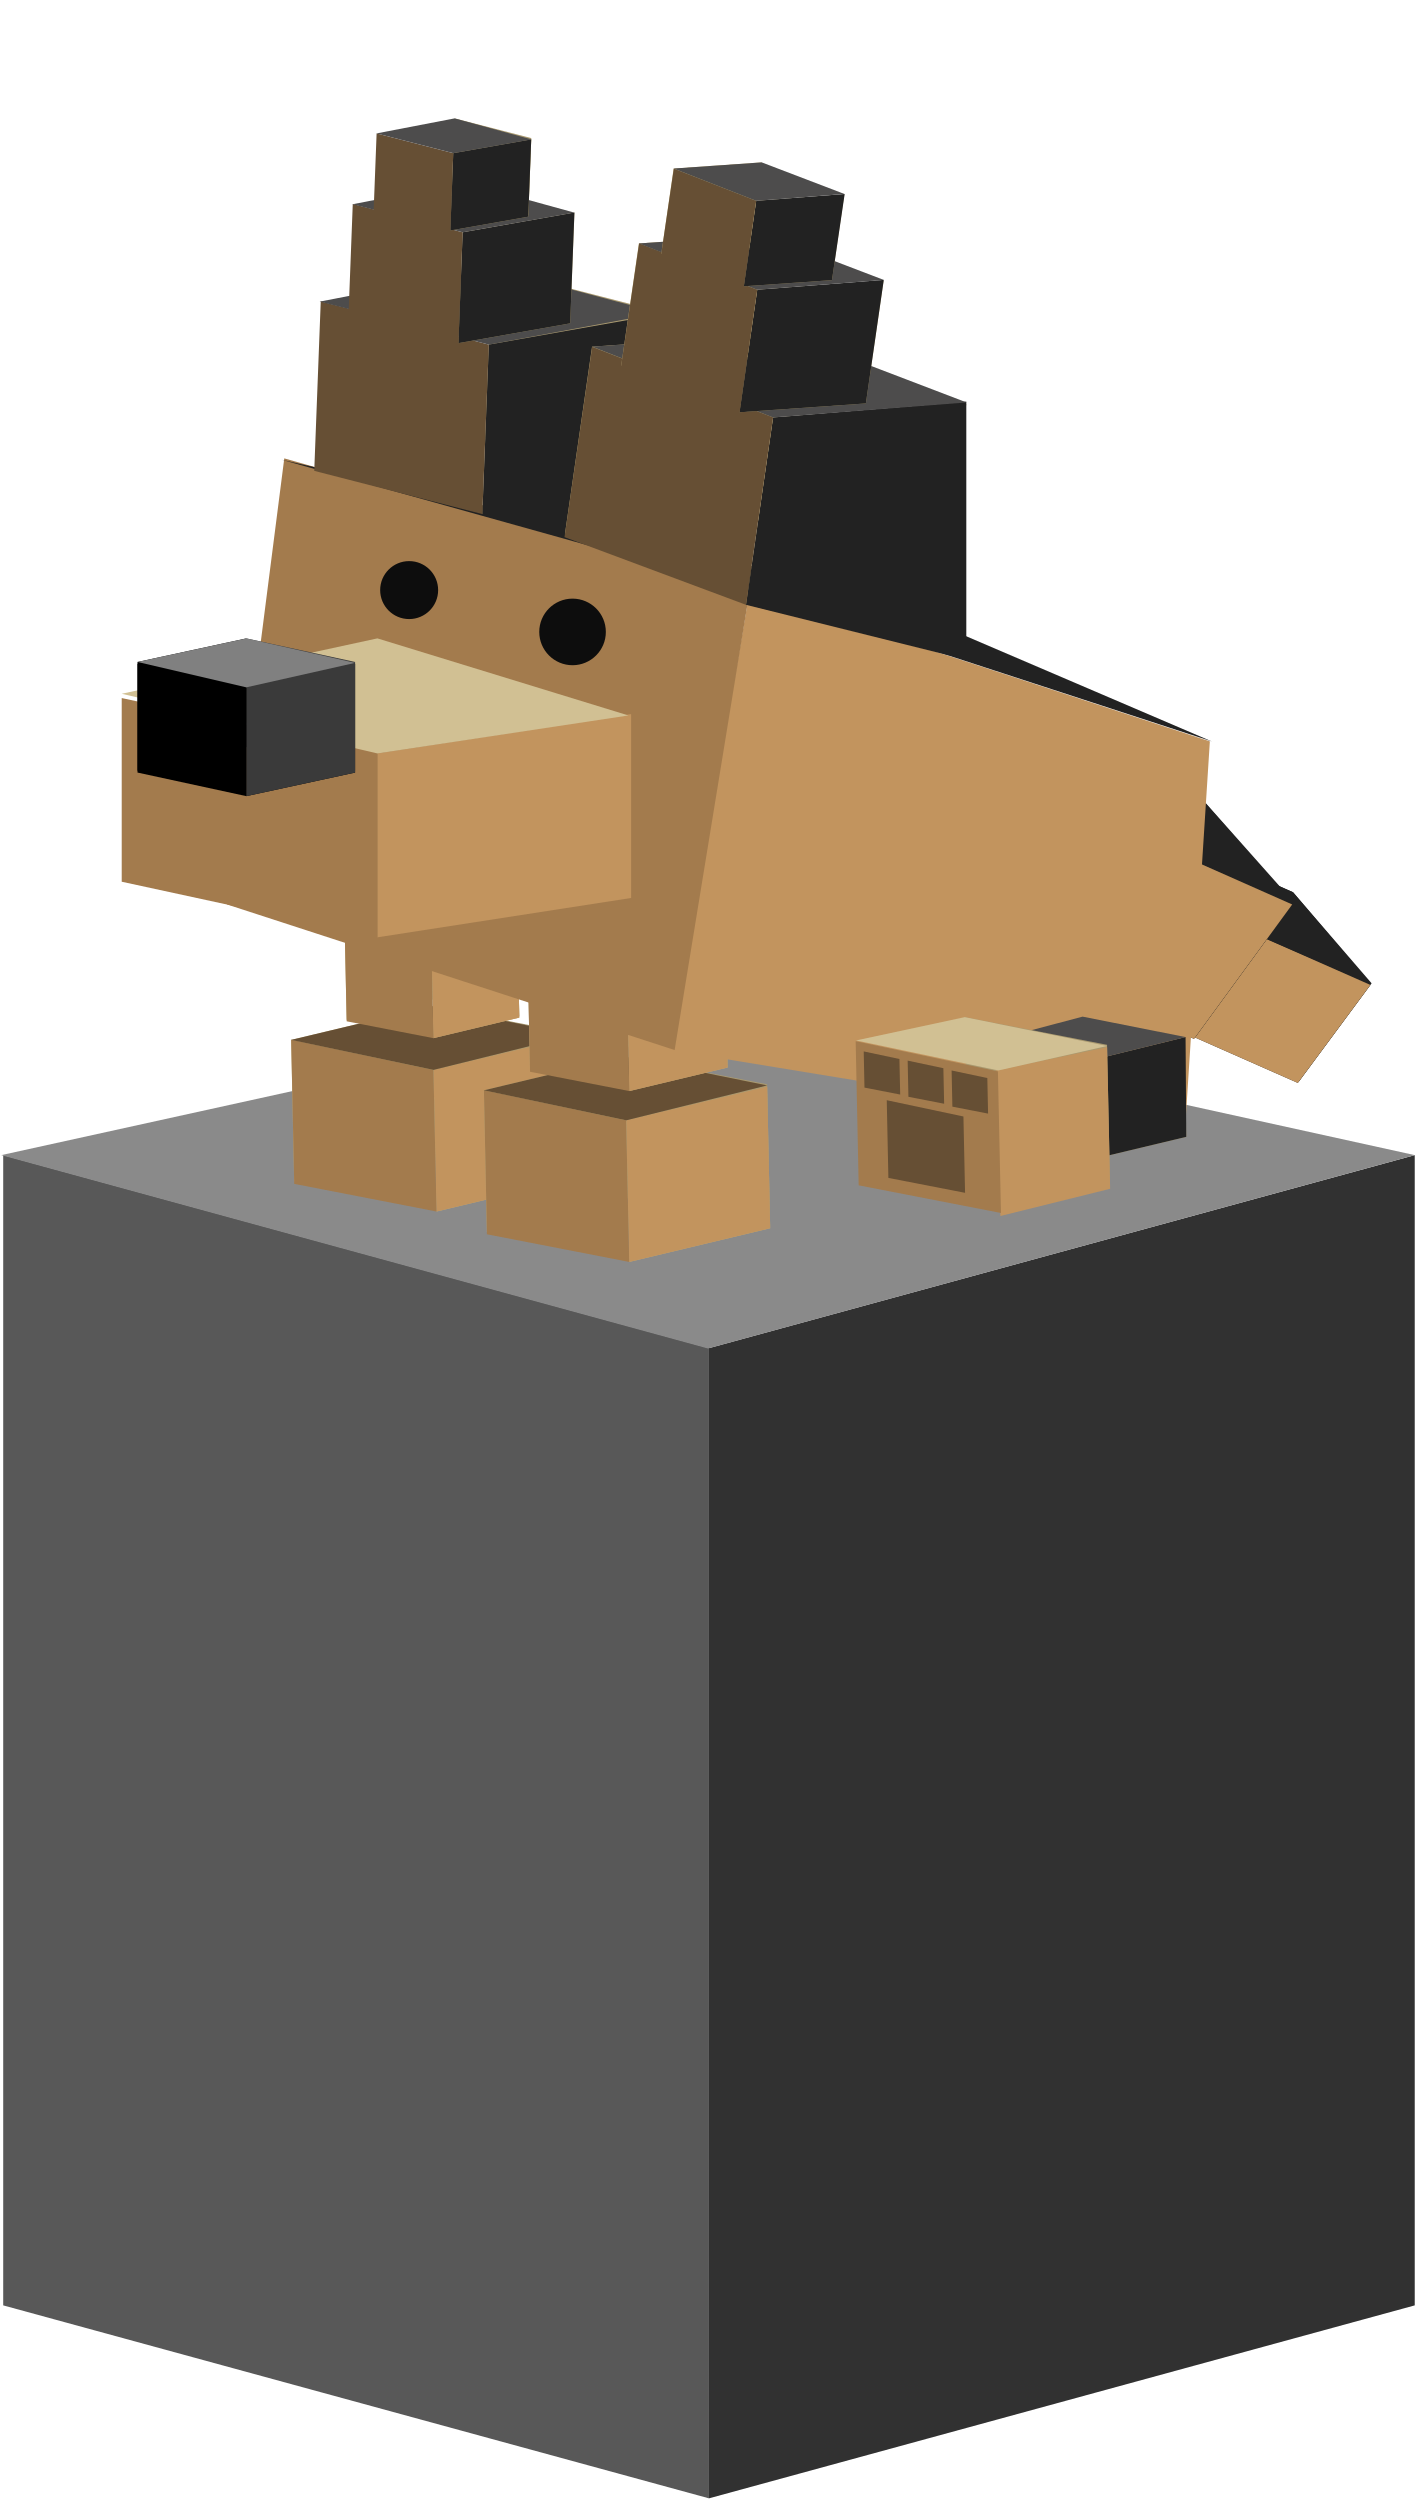
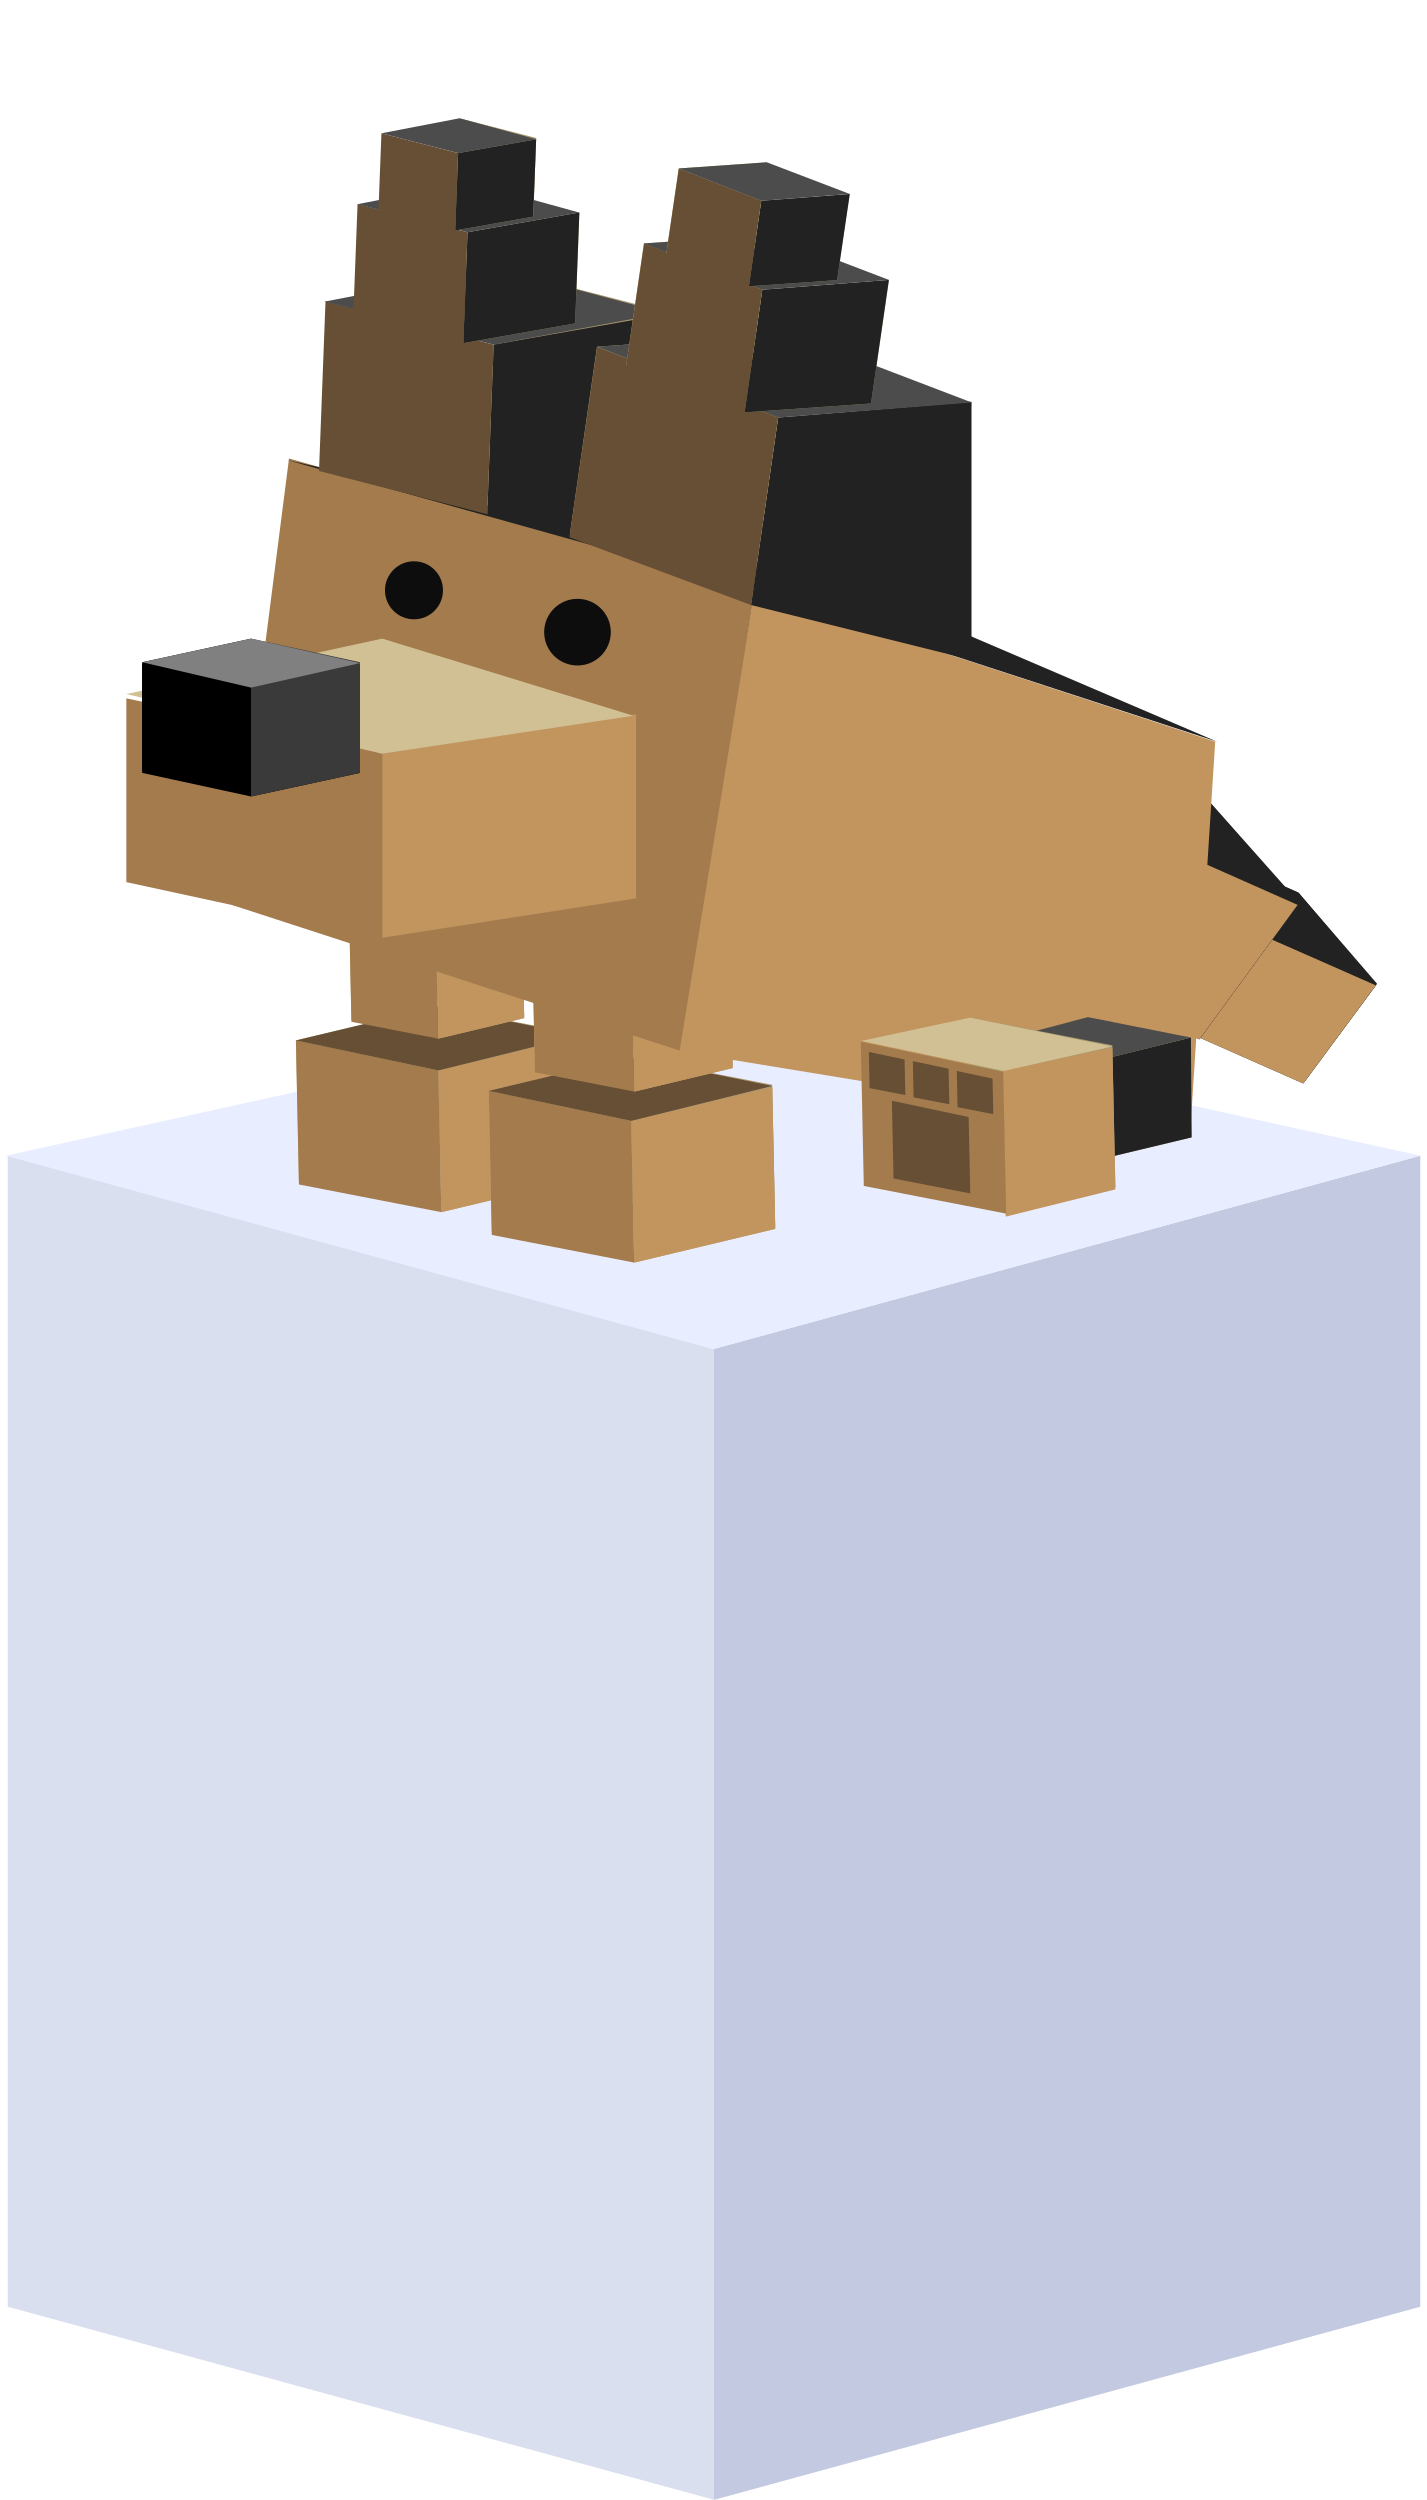
- <svg xmlns="http://www.w3.org/2000/svg" width="521" height="919" viewBox="0 0 521 919" fill="none">
-   <path d="M1.177 847.458L260.618 918.391V495.559L1.177 424.626V847.458Z" fill="#585858" />
-   <path d="M520.058 847.458L260.617 918.391V495.559L520.058 424.626V847.458Z" fill="#313131" />
-   <path d="M260.257 367.466L520.058 424.626L260.257 495.709L0.456 424.626L260.257 367.466Z" fill="#8A8A8A" />
-   <path d="M463.316 344.196L503.756 362.062L477.075 398.085L436.635 380.219L463.316 344.196Z" fill="#222222" />
-   <path d="M504.2 361.462L475.323 327.986L448.641 364.008L477.519 397.485L504.2 361.462Z" fill="#222222" />
-   <path d="M463.316 344.196L503.756 362.062L477.075 398.085L436.635 380.219L463.316 344.196Z" fill="#C2945E" />
-   <path d="M434.884 310.12L475.323 327.986L448.642 364.009L408.202 346.143L434.884 310.12Z" fill="#222222" />
-   <path d="M463.316 344.196L434.438 310.72L407.757 346.743L436.635 380.219L463.316 344.196Z" fill="#222222" />
-   <path d="M434.884 310.12L475.323 327.986L503.979 361.762L463.317 344.196L434.884 310.12Z" fill="#222222" />
-   <path d="M417.778 307.095L475.01 332.482L438.917 381.894L381.685 356.507L417.778 307.095Z" fill="#222222" />
-   <path d="M475.611 331.659L434.02 284.86L397.927 334.272L439.518 381.071L475.611 331.659Z" fill="#222222" />
-   <path d="M417.778 307.095L475.01 332.482L438.917 381.894L381.685 356.507L417.778 307.095Z" fill="#C2945E" />
-   <path d="M376.788 259.472L434.02 284.86L397.927 334.271L340.695 308.884L376.788 259.472Z" fill="#222222" />
-   <path d="M417.778 307.095L376.187 260.296L340.093 309.708L381.685 356.507L417.778 307.095Z" fill="#222222" />
-   <path d="M376.788 259.472L434.02 284.86L475.311 332.071L417.778 307.095L376.788 259.472Z" fill="#222222" />
-   <path d="M159.338 393.299L211.159 380.904L212.274 432.966L160.453 445.361L159.338 393.299Z" fill="#BDAA79" />
-   <path d="M211.141 380.036L158.837 369.871L159.952 421.933L212.256 432.098L211.141 380.036Z" fill="#A9996F" />
-   <path d="M159.338 393.299L211.159 380.904L212.274 432.966L160.453 445.361L159.338 393.299Z" fill="#C2945E" />
-   <path d="M107.016 382.266L158.836 369.87L159.951 421.933L108.131 434.328L107.016 382.266Z" fill="#BDAA79" />
-   <path d="M159.338 393.299L107.04 382.204L108.149 435.196L160.453 445.361L159.338 393.299Z" fill="#A37B4D" />
-   <path d="M107.016 382.266L158.836 369.87L211.15 380.469L159.338 393.298L107.016 382.266Z" fill="#664F34" />
-   <path d="M158.636 349.896L190.222 342.34L190.901 374.074L159.315 381.629L158.636 349.896Z" fill="#BDAA79" />
-   <path d="M190.211 341.811L158.33 335.616L159.01 367.349L190.89 373.545L190.211 341.811Z" fill="#A9996F" />
-   <path d="M158.636 349.896L190.222 342.34L190.901 374.074L159.315 381.629L158.636 349.896Z" fill="#C2945E" />
-   <path d="M126.743 343.17L158.33 335.615L159.009 367.349L127.423 374.904L126.743 343.17Z" fill="#BDAA79" />
-   <path d="M158.636 349.896L126.755 343.7L127.434 375.433L159.315 381.629L158.636 349.896Z" fill="#A37B4D" />
-   <path d="M126.743 343.17L158.33 335.615L190.216 342.076L158.635 349.895L126.743 343.17Z" fill="#664F34" />
-   <path d="M230.181 411.831L282.001 399.436L283.116 451.498L231.296 463.893L230.181 411.831Z" fill="#BDAA79" />
-   <path d="M281.984 398.568L229.68 388.403L230.795 440.465L283.099 450.63L281.984 398.568Z" fill="#A9996F" />
-   <path d="M230.181 411.831L282.001 399.436L283.116 451.498L231.296 463.893L230.181 411.831Z" fill="#C2945E" />
-   <path d="M177.858 400.798L229.679 388.403L230.794 440.465L178.973 452.86L177.858 400.798Z" fill="#BDAA79" />
-   <path d="M230.18 411.831L177.883 400.736L178.991 453.728L231.295 463.893L230.18 411.831Z" fill="#A37B4D" />
-   <path d="M177.858 400.798L229.679 388.403L281.992 399.002L230.181 411.831L177.858 400.798Z" fill="#664F34" />
-   <path d="M230.55 364.758L266.697 356.112L267.475 392.427L231.328 401.074L230.55 364.758Z" fill="#BDAA79" />
-   <path d="M266.685 355.506L230.2 348.416L230.978 384.732L267.462 391.822L266.685 355.506Z" fill="#A9996F" />
-   <path d="M230.55 364.758L266.697 356.112L267.475 392.427L231.328 401.074L230.55 364.758Z" fill="#C2945E" />
-   <path d="M194.053 357.062L230.201 348.415L230.978 384.731L194.831 393.377L194.053 357.062Z" fill="#BDAA79" />
-   <path d="M230.55 364.758L194.066 357.667L194.843 393.983L231.328 401.074L230.55 364.758Z" fill="#A37B4D" />
-   <path d="M194.053 357.062L230.201 348.415L266.691 355.809L230.551 364.757L194.053 357.062Z" fill="#664F34" />
-   <path d="M275.588 217.102L444.745 272.537L435.5 417L246.5 386L275.588 217.102Z" fill="#C2945E" />
-   <path d="M275.588 217.102L104.5 168.499L83.5 332.499L248 385.999L275.588 217.102Z" fill="#A37B4D" />
-   <path d="M103.499 168.999L316 217.102L445.553 272.591L275.588 217.102L103.499 168.999Z" fill="#222222" />
-   <path d="M399.154 390.228L435.301 381.582L436.079 417.898L399.932 426.544L399.154 390.228Z" fill="#BDAA79" />
-   <path d="M399.154 390.228L435.815 381.217L436.079 417.898L399.931 426.544L399.154 390.228Z" fill="#222222" />
-   <path d="M399.154 390.228L362.67 383.137L363.447 419.453L399.932 426.544L399.154 390.228Z" fill="#0D0D0D" />
-   <path d="M362.376 383.131L397.951 373.713L435.816 381.228L399.029 390.289L362.376 383.131Z" fill="#4D4C4C" />
-   <path d="M406.948 384.065L354.644 373.9L355.759 425.962L408.063 436.127L406.948 384.065Z" fill="#A9996F" />
-   <path d="M366 393.5L406.965 384.933L408.08 436.995L367.75 447L366 393.5Z" fill="#C2945E" />
-   <path d="M366.837 393.835L314.539 382.74L315.648 435.733L367.952 445.898L366.837 393.835Z" fill="#A37B4D" />
-   <path d="M354.157 410.421L325.97 404.441L326.567 433.003L354.758 438.482L354.157 410.421Z" fill="#664F34" />
-   <path d="M330.629 389.287L317.501 386.502L317.779 399.804L330.909 402.356L330.629 389.287Z" fill="#664F34" />
-   <path d="M346.784 392.67L333.657 389.885L333.935 403.187L347.064 405.738L346.784 392.67Z" fill="#664F34" />
-   <path d="M362.94 396.291L349.812 393.506L350.091 406.808L363.22 409.36L362.94 396.291Z" fill="#664F34" />
-   <path d="M314.678 382.467L354.643 373.899L406.956 384.499L367 393.5L314.678 382.467Z" fill="#D1C093" />
-   <path d="M138.728 276.963L232 262.5V330.093L138.728 344.556V276.963Z" fill="#C2945E" />
-   <path d="M138.728 276.963L44.743 256.6V324.126L138.728 344.49V276.963Z" fill="#A37B4D" />
-   <path d="M44.743 255.033L138.728 234.67L231 263L138.728 276.963L44.743 255.033Z" fill="#D1C093" />
-   <path d="M90.536 252.667L130.529 244.002V283.996L90.536 292.661V252.667Z" fill="black" />
-   <path d="M130.529 243.335L90.536 234.67V274.663L130.529 283.329V243.335Z" fill="#3A3A3A" />
-   <path d="M90.536 252.667L130.529 244.002V283.996L90.536 292.661V252.667Z" fill="#3A3A3A" />
-   <path d="M50.542 243.335L90.535 234.67V274.664L50.542 283.329V243.335Z" fill="black" />
-   <path d="M90.536 252.667L50.542 244.002V283.996L90.536 292.661V252.667Z" fill="black" />
-   <path d="M50.542 243.335L90.535 234.67L130.529 243.669L90.535 252.667L50.542 243.335Z" fill="#808080" />
-   <circle cx="210.468" cy="232.296" r="12.24" fill="#0D0D0D" />
-   <circle cx="150.403" cy="216.917" r="10.656" fill="#0D0D0D" />
-   <path d="M179.693 126.674L242.516 115.564L240.127 177.869L177.304 188.979L179.693 126.674Z" fill="#BDAA79" />
-   <path d="M242.556 114.526L180.768 98.637L178.379 160.942L240.166 176.831L242.556 114.526Z" fill="#A9996F" />
-   <path d="M179.693 126.674L242.516 115.564L251.5 209L177.304 188.979L179.693 126.674Z" fill="#222222" />
-   <path d="M179.693 126.674L117.906 110.785L115.516 173.09L177.304 188.979L179.693 126.674Z" fill="#664F34" />
-   <path d="M117.5 110.875L180.768 98.637L242.536 115.045L179.693 126.674L117.5 110.875Z" fill="#4D4C4C" />
-   <path d="M170.079 85.389L211.159 78.124L209.596 118.865L168.516 126.13L170.079 85.389Z" fill="#BDAA79" />
-   <path d="M170.079 85.389L211.159 78.124L209.596 118.865L168.516 126.13L170.079 85.389Z" fill="#222222" />
-   <path d="M170.079 85.389L129.676 74.999L128.114 115.74L168.516 126.13L170.079 85.389Z" fill="#664F34" />
-   <path d="M129.562 75.094L170.782 67.055L211.125 78.156L170.079 85.389L129.562 75.094Z" fill="#4D4C4C" />
-   <path d="M284.184 153.46L355.215 148.503L345.25 217.374L274.22 222.332L284.184 153.46Z" fill="#BDAA79" />
-   <path d="M284.184 153.46L355.215 147.625L355.215 242.5L274.22 222.332L284.184 153.46Z" fill="#222222" />
-   <path d="M217.638 127.425L288.668 122.468L278.704 191.339L207.673 196.297L217.638 127.425Z" fill="#BDAA79" />
-   <path d="M284.184 153.46L217.688 127.5L207.507 197.445L274.22 222.332L284.184 153.46Z" fill="#664F34" />
-   <path d="M217.638 127.425L288.668 122.468L355.298 147.929L284.184 153.46L217.638 127.425Z" fill="#4D4C4C" />
-   <path d="M278.36 106.51L324.806 103.268L318.29 148.303L271.844 151.544L278.36 106.51Z" fill="#BDAA79" />
-   <path d="M278.36 106.51L324.875 102.875L318.29 148.303L271.844 151.544L278.36 106.51Z" fill="#222222" />
-   <path d="M234.846 89.486L281.292 86.244L274.776 131.279L228.33 134.52L234.846 89.486Z" fill="#BDAA79" />
-   <path d="M278.36 106.51L234.938 89.438L228.221 135.271L271.844 151.544L278.36 106.51Z" fill="#664F34" />
-   <path d="M234.846 89.486L281.292 86.244L324.861 102.893L278.36 106.51L234.846 89.486Z" fill="#4D4C4C" />
-   <path d="M166.624 56.304L195.279 51.237L194.189 79.655L165.534 84.723L166.624 56.304Z" fill="#BDAA79" />
-   <path d="M195.297 50.763L167.115 43.516L166.025 71.935L194.207 79.182L195.297 50.763Z" fill="#A9996F" />
-   <path d="M166.624 56.304L195.279 51.237L194.189 79.655L165.534 84.723L166.624 56.304Z" fill="#222222" />
-   <path d="M166.624 56.304L138.441 49.057L137.351 77.475L165.534 84.723L166.624 56.304Z" fill="#664F34" />
-   <path d="M138.374 49.047L167.115 43.516L195.375 51.249L166.624 56.304L138.374 49.047Z" fill="#4D4C4C" />
-   <path d="M277.972 73.828L310.37 71.567L305.825 102.98L273.427 105.241L277.972 73.828Z" fill="#BDAA79" />
-   <path d="M277.972 73.828L310.5 71.312L305.825 102.98L273.427 105.242L277.972 73.828Z" fill="#222222" />
-   <path d="M247.619 61.953L280.017 59.692L275.472 91.106L243.074 93.367L247.619 61.953Z" fill="#BDAA79" />
-   <path d="M277.972 73.828L247.688 62L242.998 93.89L273.427 105.242L277.972 73.828Z" fill="#664F34" />
-   <path d="M247.619 61.953L280.017 59.692L310.408 71.305L277.972 73.828L247.619 61.953Z" fill="#4D4C4C" />
+ <svg xmlns="http://www.w3.org/2000/svg" width="198" height="347" viewBox="0 0 198 347" fill="none">
+   <path d="M1.078 320.175L99.105 346.976V187.214L1.078 160.413V320.175Z" fill="#DADFEF" />
+   <path d="M197.131 320.175L99.105 346.976V187.214L197.131 160.413V320.175Z" fill="#C2C9E0" />
+   <path d="M98.968 138.816L197.131 160.413L98.968 187.271L0.806 160.413L98.968 138.816Z" fill="#E8EDFF" />
+   <path d="M175.691 130.023L190.97 136.774L180.889 150.385L165.61 143.634L175.691 130.023Z" fill="#222222" />
+   <path d="M191.139 136.547L180.228 123.898L170.147 137.509L181.058 150.158L191.139 136.547Z" fill="#222222" />
+   <path d="M175.691 130.023L190.97 136.774L180.889 150.385L165.61 143.634L175.691 130.023Z" fill="#C2945E" />
+   <path d="M164.949 117.148L180.228 123.899L170.147 137.509L154.867 130.759L164.949 117.148Z" fill="#222222" />
+   <path d="M175.691 130.023L164.78 117.375L154.698 130.986L165.61 143.634L175.691 130.023Z" fill="#222222" />
+   <path d="M164.949 117.148L180.228 123.899L191.055 136.661L175.692 130.024L164.949 117.148Z" fill="#222222" />
+   <path d="M158.485 116.005L180.109 125.598L166.472 144.267L144.847 134.675L158.485 116.005Z" fill="#222222" />
+   <path d="M180.336 125.286L164.621 107.604L150.984 126.273L166.699 143.956L180.336 125.286Z" fill="#222222" />
+   <path d="M158.485 116.005L180.109 125.598L166.472 144.267L144.847 134.675L158.485 116.005Z" fill="#C2945E" />
+   <path d="M142.997 98.012L164.622 107.604L150.984 126.273L129.36 116.681L142.997 98.012Z" fill="#222222" />
+   <path d="M158.485 116.005L142.77 98.323L129.133 116.992L144.847 134.675L158.485 116.005Z" fill="#222222" />
+   <path d="M142.997 98.012L164.622 107.604L180.223 125.442L158.485 116.005L142.997 98.012Z" fill="#222222" />
+   <path d="M60.836 148.576L80.416 143.893L80.838 163.564L61.258 168.247L60.836 148.576Z" fill="#BDAA79" />
+   <path d="M80.41 143.565L60.647 139.724L61.069 159.395L80.831 163.236L80.41 143.565Z" fill="#A9996F" />
+   <path d="M60.836 148.576L80.416 143.893L80.838 163.564L61.258 168.247L60.836 148.576Z" fill="#C2945E" />
+   <path d="M41.067 144.407L60.647 139.724L61.068 159.395L41.488 164.078L41.067 144.407Z" fill="#BDAA79" />
+   <path d="M60.837 148.576L41.077 144.384L41.496 164.407L61.258 168.248L60.837 148.576Z" fill="#A37B4D" />
+   <path d="M41.067 144.407L60.647 139.724L80.413 143.729L60.836 148.576L41.067 144.407Z" fill="#664F34" />
+   <path d="M60.569 132.176L72.504 129.322L72.76 141.312L60.826 144.167L60.569 132.176Z" fill="#BDAA79" />
+   <path d="M72.5 129.122L60.454 126.781L60.711 138.771L72.757 141.112L72.5 129.122Z" fill="#A9996F" />
+   <path d="M60.569 132.176L72.504 129.322L72.76 141.312L60.826 144.167L60.569 132.176Z" fill="#C2945E" />
+   <path d="M48.52 129.635L60.454 126.781L60.711 138.771L48.776 141.626L48.52 129.635Z" fill="#BDAA79" />
+   <path d="M60.569 132.176L48.524 129.835L48.78 141.825L60.826 144.167L60.569 132.176Z" fill="#A37B4D" />
+   <path d="M48.52 129.635L60.454 126.781L72.502 129.222L60.569 132.176L48.52 129.635Z" fill="#664F34" />
+   <path d="M87.604 155.578L107.184 150.895L107.605 170.566L88.025 175.25L87.604 155.578Z" fill="#BDAA79" />
+   <path d="M107.177 150.567L87.415 146.726L87.836 166.398L107.599 170.238L107.177 150.567Z" fill="#A9996F" />
+   <path d="M87.604 155.578L107.184 150.895L107.605 170.566L88.025 175.25L87.604 155.578Z" fill="#C2945E" />
+   <path d="M67.834 151.41L87.414 146.726L87.836 166.398L68.256 171.081L67.834 151.41Z" fill="#BDAA79" />
+   <path d="M87.604 155.579L67.844 151.386L68.263 171.409L88.025 175.25L87.604 155.579Z" fill="#A37B4D" />
+   <path d="M67.834 151.41L87.414 146.726L107.18 150.731L87.604 155.578L67.834 151.41Z" fill="#664F34" />
+   <path d="M87.742 137.793L101.4 134.526L101.694 148.247L88.036 151.514L87.742 137.793Z" fill="#BDAA79" />
+   <path d="M101.396 134.297L87.611 131.618L87.904 145.339L101.69 148.018L101.396 134.297Z" fill="#A9996F" />
+   <path d="M87.742 137.793L101.4 134.526L101.694 148.247L88.036 151.514L87.742 137.793Z" fill="#C2945E" />
+   <path d="M73.953 134.885L87.611 131.618L87.905 145.339L74.247 148.606L73.953 134.885Z" fill="#BDAA79" />
+   <path d="M87.742 137.793L73.957 135.113L74.251 148.835L88.036 151.514L87.742 137.793Z" fill="#A37B4D" />
+   <path d="M73.953 134.885L87.611 131.618L101.399 134.411L87.743 137.792L73.953 134.885Z" fill="#664F34" />
+   <path d="M104.758 82.002L168.672 102.948L165.179 157.531L93.768 145.818L104.758 82.002Z" fill="#C2945E" />
+   <path d="M104.759 82.002L40.115 63.639L32.181 125.604L94.335 145.818L104.759 82.002Z" fill="#A37B4D" />
+   <path d="M39.737 63.828L120.028 82.003L168.978 102.968L104.759 82.003L39.737 63.828Z" fill="#222222" />
+   <path d="M151.446 147.416L165.104 144.149L165.398 157.87L151.74 161.137L151.446 147.416Z" fill="#BDAA79" />
+   <path d="M151.446 147.416L165.298 144.011L165.398 157.87L151.74 161.137L151.446 147.416Z" fill="#222222" />
+   <path d="M151.446 147.416L137.661 144.736L137.955 158.458L151.74 161.137L151.446 147.416Z" fill="#0D0D0D" />
+   <path d="M137.55 144.734L150.992 141.176L165.299 144.015L151.399 147.439L137.55 144.734Z" fill="#4D4C4C" />
+   <path d="M154.392 145.087L134.63 141.246L135.051 160.918L154.813 164.758L154.392 145.087Z" fill="#A9996F" />
+   <path d="M138.921 148.652L154.399 145.415L154.82 165.086L139.582 168.867L138.921 148.652Z" fill="#C2945E" />
+   <path d="M139.236 148.779L119.476 144.587L119.895 164.609L139.658 168.45L139.236 148.779Z" fill="#A37B4D" />
+   <path d="M134.446 155.046L123.796 152.786L124.021 163.578L134.673 165.648L134.446 155.046Z" fill="#664F34" />
+   <path d="M125.556 147.06L120.596 146.008L120.701 151.034L125.662 151.998L125.556 147.06Z" fill="#664F34" />
+   <path d="M131.661 148.338L126.7 147.286L126.806 152.312L131.766 153.276L131.661 148.338Z" fill="#664F34" />
+   <path d="M137.764 149.707L132.804 148.655L132.909 153.681L137.87 154.645L137.764 149.707Z" fill="#664F34" />
+   <path d="M119.529 144.483L134.629 141.246L154.395 145.251L139.299 148.652L119.529 144.483Z" fill="#D1C093" />
+   <path d="M53.048 104.62L88.29 99.156V124.695L53.048 130.159V104.62Z" fill="#C2945E" />
+   <path d="M53.048 104.62L17.537 96.926V122.44L53.048 130.134V104.62Z" fill="#A37B4D" />
+   <path d="M17.538 96.334L53.049 88.64L87.913 99.344L53.049 104.62L17.538 96.334Z" fill="#D1C093" />
+   <path d="M34.839 95.44L49.95 92.166V107.277L34.839 110.551V95.44Z" fill="black" />
+   <path d="M49.95 91.914L34.839 88.64V103.751L49.95 107.025V91.914Z" fill="#3A3A3A" />
+   <path d="M34.839 95.44L49.95 92.166V107.277L34.839 110.551V95.44Z" fill="#3A3A3A" />
+   <path d="M19.729 91.914L34.84 88.64V103.751L19.729 107.025V91.914Z" fill="black" />
+   <path d="M34.839 95.44L19.728 92.166V107.277L34.839 110.551V95.44Z" fill="black" />
+   <path d="M19.729 91.914L34.84 88.64L49.951 92.04L34.84 95.44L19.729 91.914Z" fill="#808080" />
+   <circle cx="80.154" cy="87.744" r="4.625" fill="#0D0D0D" />
+   <circle cx="57.46" cy="81.933" r="4.026" fill="#0D0D0D" />
+   <path d="M68.527 47.836L92.264 43.638L91.361 67.179L67.624 71.377L68.527 47.836Z" fill="#BDAA79" />
+   <path d="M92.28 43.245L68.934 37.242L68.031 60.783L91.377 66.787L92.28 43.245Z" fill="#A9996F" />
+   <path d="M68.527 47.836L92.264 43.638L95.658 78.941L67.624 71.377L68.527 47.836Z" fill="#222222" />
+   <path d="M68.527 47.836L45.181 41.832L44.279 65.373L67.624 71.377L68.527 47.836Z" fill="#664F34" />
+   <path d="M45.029 41.866L68.934 37.242L92.272 43.442L68.528 47.836L45.029 41.866Z" fill="#4D4C4C" />
+   <path d="M64.895 32.237L80.417 29.492L79.827 44.885L64.305 47.63L64.895 32.237Z" fill="#BDAA79" />
+   <path d="M64.895 32.237L80.417 29.492L79.827 44.885L64.305 47.63L64.895 32.237Z" fill="#222222" />
+   <path d="M64.895 32.237L49.63 28.311L49.04 43.705L64.305 47.63L64.895 32.237Z" fill="#664F34" />
+   <path d="M49.587 28.347L65.162 25.309L80.405 29.504L64.896 32.237L49.587 28.347Z" fill="#4D4C4C" />
+   <path d="M108.008 57.956L134.846 56.083L131.081 82.105L104.243 83.978L108.008 57.956Z" fill="#BDAA79" />
+   <path d="M108.008 57.956L134.846 55.752L134.846 91.599L104.243 83.979L108.008 57.956Z" fill="#222222" />
+   <path d="M82.865 48.119L109.703 46.246L105.938 72.268L79.1 74.142L82.865 48.119Z" fill="#BDAA79" />
+   <path d="M108.009 57.956L82.884 48.147L79.037 74.575L104.244 83.978L108.009 57.956Z" fill="#664F34" />
+   <path d="M82.865 48.119L109.703 46.246L134.878 55.866L108.009 57.956L82.865 48.119Z" fill="#4D4C4C" />
+   <path d="M105.808 40.217L123.358 38.992L120.896 56.008L103.346 57.232L105.808 40.217Z" fill="#BDAA79" />
+   <path d="M105.808 40.217L123.383 38.843L120.896 56.007L103.346 57.232L105.808 40.217Z" fill="#222222" />
+   <path d="M89.367 33.784L106.916 32.56L104.454 49.575L86.905 50.8L89.367 33.784Z" fill="#BDAA79" />
+   <path d="M105.808 40.217L89.401 33.766L86.864 51.084L103.346 57.232L105.808 40.217Z" fill="#664F34" />
+   <path d="M89.367 33.784L106.916 32.56L123.378 38.85L105.808 40.217L89.367 33.784Z" fill="#4D4C4C" />
+   <path d="M63.59 21.247L74.417 19.332L74.005 30.07L63.179 31.985L63.59 21.247Z" fill="#BDAA79" />
+   <path d="M74.424 19.153L63.776 16.415L63.364 27.153L74.013 29.891L74.424 19.153Z" fill="#A9996F" />
+   <path d="M63.59 21.247L74.417 19.332L74.005 30.07L63.179 31.985L63.59 21.247Z" fill="#222222" />
+   <path d="M63.59 21.247L52.942 18.509L52.53 29.246L63.179 31.985L63.59 21.247Z" fill="#664F34" />
+   <path d="M52.917 18.505L63.776 16.415L74.454 19.337L63.591 21.247L52.917 18.505Z" fill="#4D4C4C" />
+   <path d="M105.662 27.868L117.903 27.014L116.186 38.883L103.945 39.737L105.662 27.868Z" fill="#BDAA79" />
+   <path d="M105.662 27.868L117.953 26.918L116.186 38.883L103.945 39.737L105.662 27.868Z" fill="#222222" />
+   <path d="M94.193 23.381L106.435 22.527L104.717 34.396L92.476 35.251L94.193 23.381Z" fill="#BDAA79" />
+   <path d="M105.662 27.868L94.219 23.399L92.447 35.448L103.945 39.737L105.662 27.868Z" fill="#664F34" />
+   <path d="M94.193 23.381L106.435 22.527L117.917 26.915L105.662 27.868L94.193 23.381Z" fill="#4D4C4C" />
</svg>
